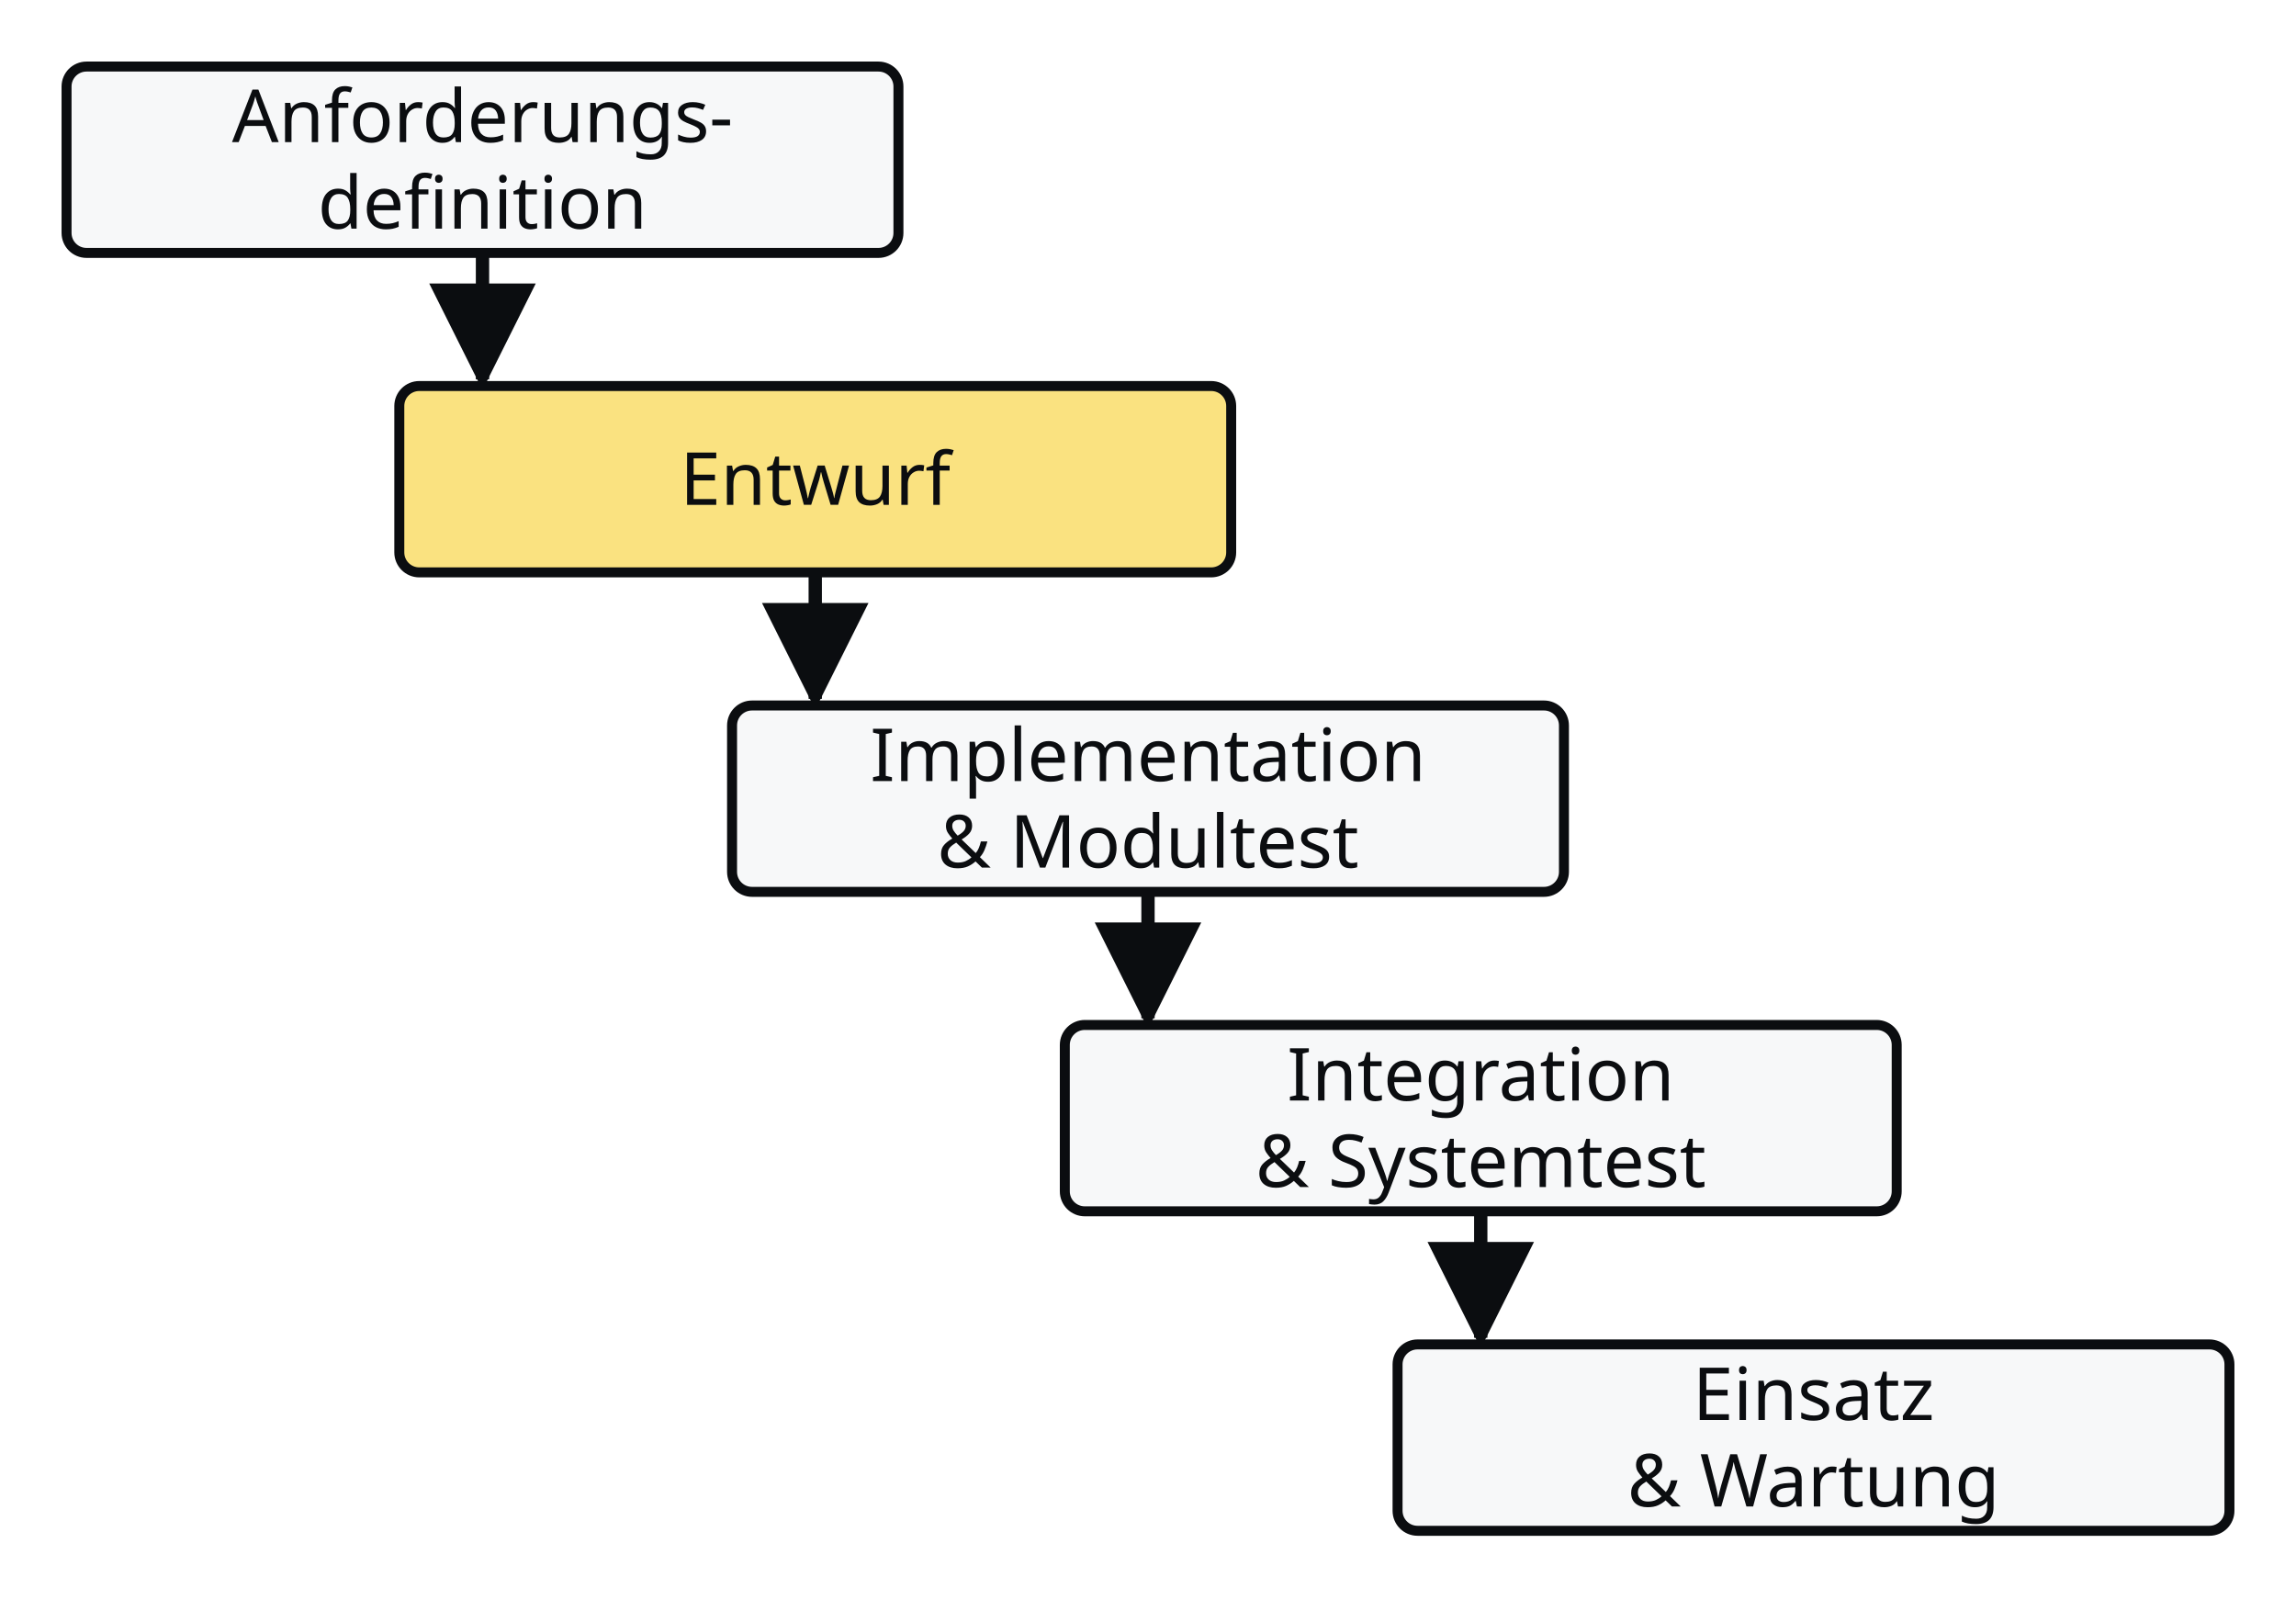
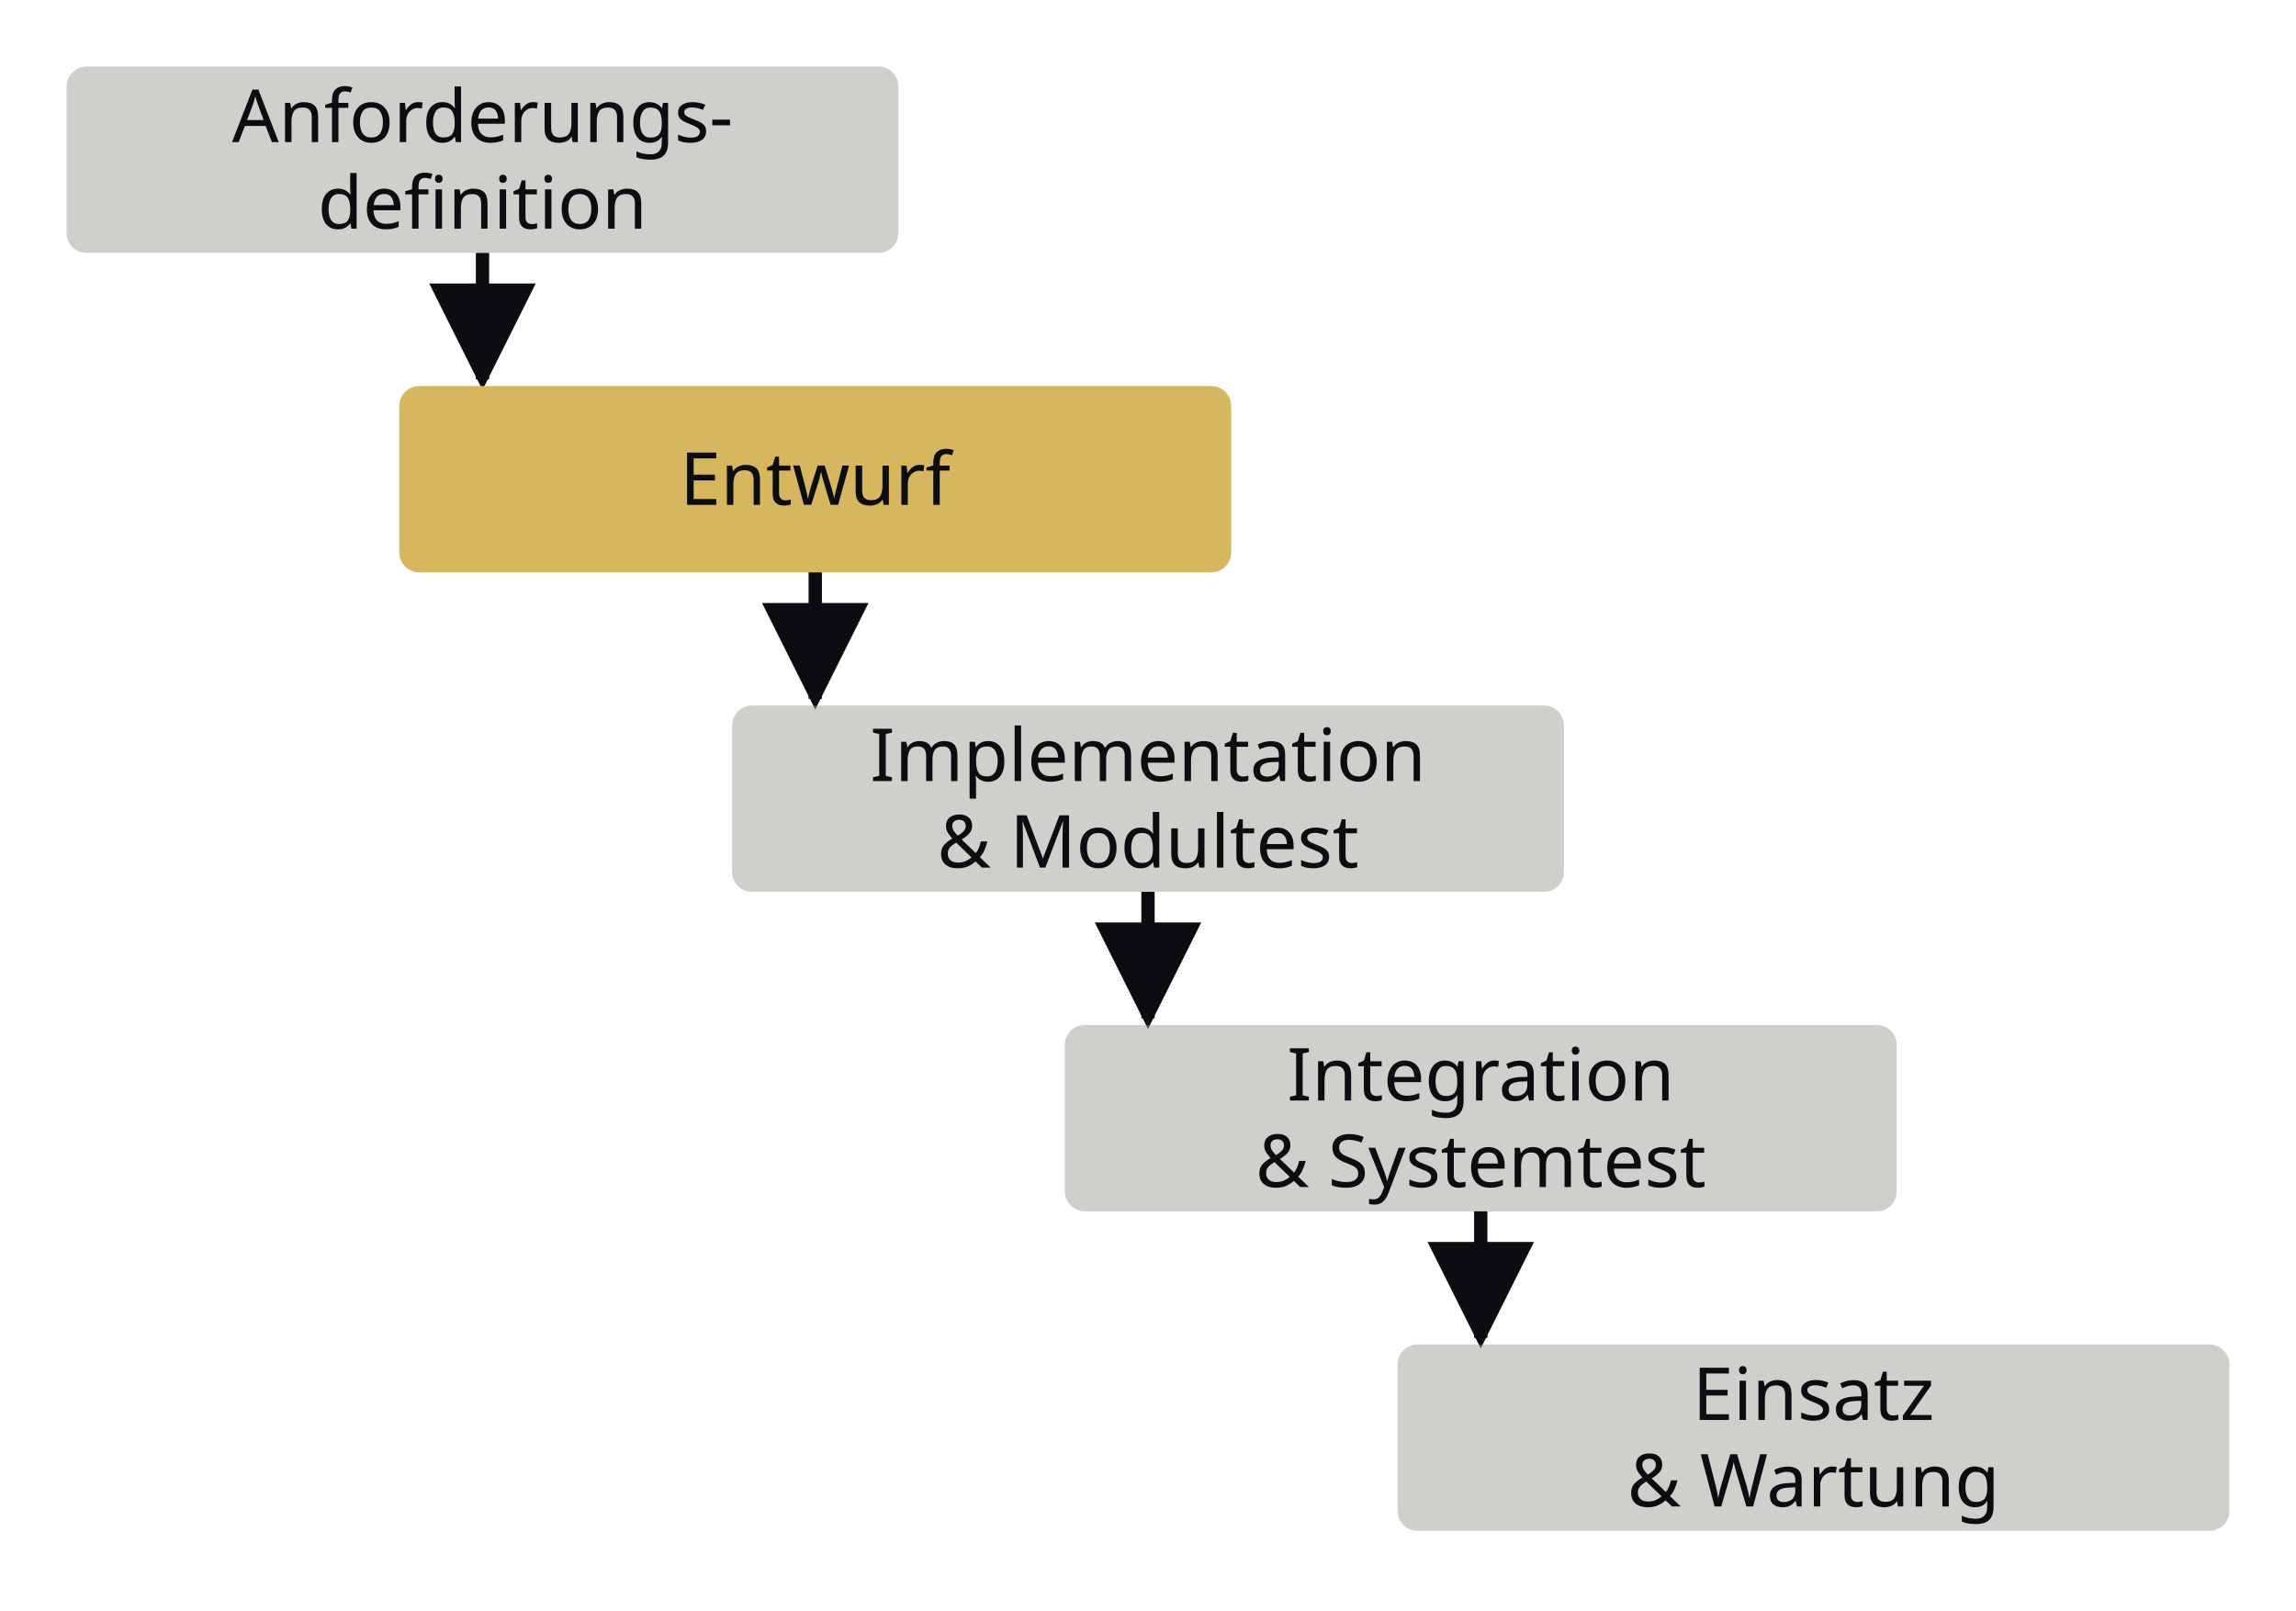
<svg xmlns="http://www.w3.org/2000/svg" viewBox="0 0 690 484" font-family="DIN Pro Regular,DIN Pro Regular_MSFontService,sans-serif" style="font-variant-ligatures:none;font-feature-settings:'liga' 0,'clig' 0" width="690" height="484">
  <defs>
    <marker id="a" viewBox="0 0 10 10" refX="9" refY="5" markerWidth="8" markerHeight="8" orient="auto-start-reverse">
      <path d="M0,0 L10,5 L0,10 z" fill="var(--ink, #0B0D10)" />
    </marker>
    <marker id="ar" viewBox="0 0 10 10" refX="9" refY="5" markerWidth="8" markerHeight="8" orient="auto-start-reverse">
-       <path d="M0,0 L10,5 L0,10 z" fill="var(--signal-red, #E1261C)" />
+       <path d="M0,0 L10,5 L0,10 z" fill="#C58E89" />
    </marker>
  </defs>
  <style>svg{display:block;}text{font-variant-ligatures:none;font-feature-settings:'liga' 0,'clig' 0}</style>
-   <rect x="20" y="20" width="250" height="56" rx="6" fill="var(--paper, #F7F8F9)" stroke="var(--ink, #0B0D10)" stroke-width="3" />
+   <rect x="20" y="20" width="250" height="56" rx="6" fill="#99958C" fill-opacity="0.45" />
  <text x="145" y="42.7" font-size="22" text-anchor="middle" fill="var(--ink, #0B0D10)" font-variant-ligatures="none">Anforderungs-</text>
  <text x="145" y="68.7" font-size="22" text-anchor="middle" fill="var(--ink, #0B0D10)" font-variant-ligatures="none">definition</text>
  <path d="M145,76 L145,114" fill="none" stroke="var(--ink, #0B0D10)" stroke-width="4" marker-end="url(#a)" />
-   <rect x="120" y="116" width="250" height="56" rx="6" fill="var(--signal-yellow-50, #FAE280)" stroke="var(--ink, #0B0D10)" stroke-width="3" />
+   <rect x="120" y="116" width="250" height="56" rx="6" fill="#D6B65E" />
  <text x="245" y="151.7" font-size="22" text-anchor="middle" fill="var(--ink, #0B0D10)" font-variant-ligatures="none">Entwurf</text>
  <path d="M245,172 L245,210" fill="none" stroke="var(--ink, #0B0D10)" stroke-width="4" marker-end="url(#a)" />
-   <rect x="220" y="212" width="250" height="56" rx="6" fill="var(--paper, #F7F8F9)" stroke="var(--ink, #0B0D10)" stroke-width="3" />
+   <rect x="220" y="212" width="250" height="56" rx="6" fill="#99958C" fill-opacity="0.45" />
  <text x="345" y="234.7" font-size="22" text-anchor="middle" fill="var(--ink, #0B0D10)" font-variant-ligatures="none">Implementation</text>
  <text x="345" y="260.7" font-size="22" text-anchor="middle" fill="var(--ink, #0B0D10)" font-variant-ligatures="none">&amp; Modultest</text>
  <path d="M345,268 L345,306" fill="none" stroke="var(--ink, #0B0D10)" stroke-width="4" marker-end="url(#a)" />
-   <rect x="320" y="308" width="250" height="56" rx="6" fill="var(--paper, #F7F8F9)" stroke="var(--ink, #0B0D10)" stroke-width="3" />
+   <rect x="320" y="308" width="250" height="56" rx="6" fill="#99958C" fill-opacity="0.45" />
  <text x="445" y="330.7" font-size="22" text-anchor="middle" fill="var(--ink, #0B0D10)" font-variant-ligatures="none">Integration</text>
  <text x="445" y="356.7" font-size="22" text-anchor="middle" fill="var(--ink, #0B0D10)" font-variant-ligatures="none">&amp; Systemtest</text>
  <path d="M445,364 L445,402" fill="none" stroke="var(--ink, #0B0D10)" stroke-width="4" marker-end="url(#a)" />
-   <rect x="420" y="404" width="250" height="56" rx="6" fill="var(--paper, #F7F8F9)" stroke="var(--ink, #0B0D10)" stroke-width="3" />
+   <rect x="420" y="404" width="250" height="56" rx="6" fill="#99958C" fill-opacity="0.45" />
  <text x="545" y="426.7" font-size="22" text-anchor="middle" fill="var(--ink, #0B0D10)" font-variant-ligatures="none">Einsatz</text>
  <text x="545" y="452.7" font-size="22" text-anchor="middle" fill="var(--ink, #0B0D10)" font-variant-ligatures="none">&amp; Wartung</text>
</svg>
